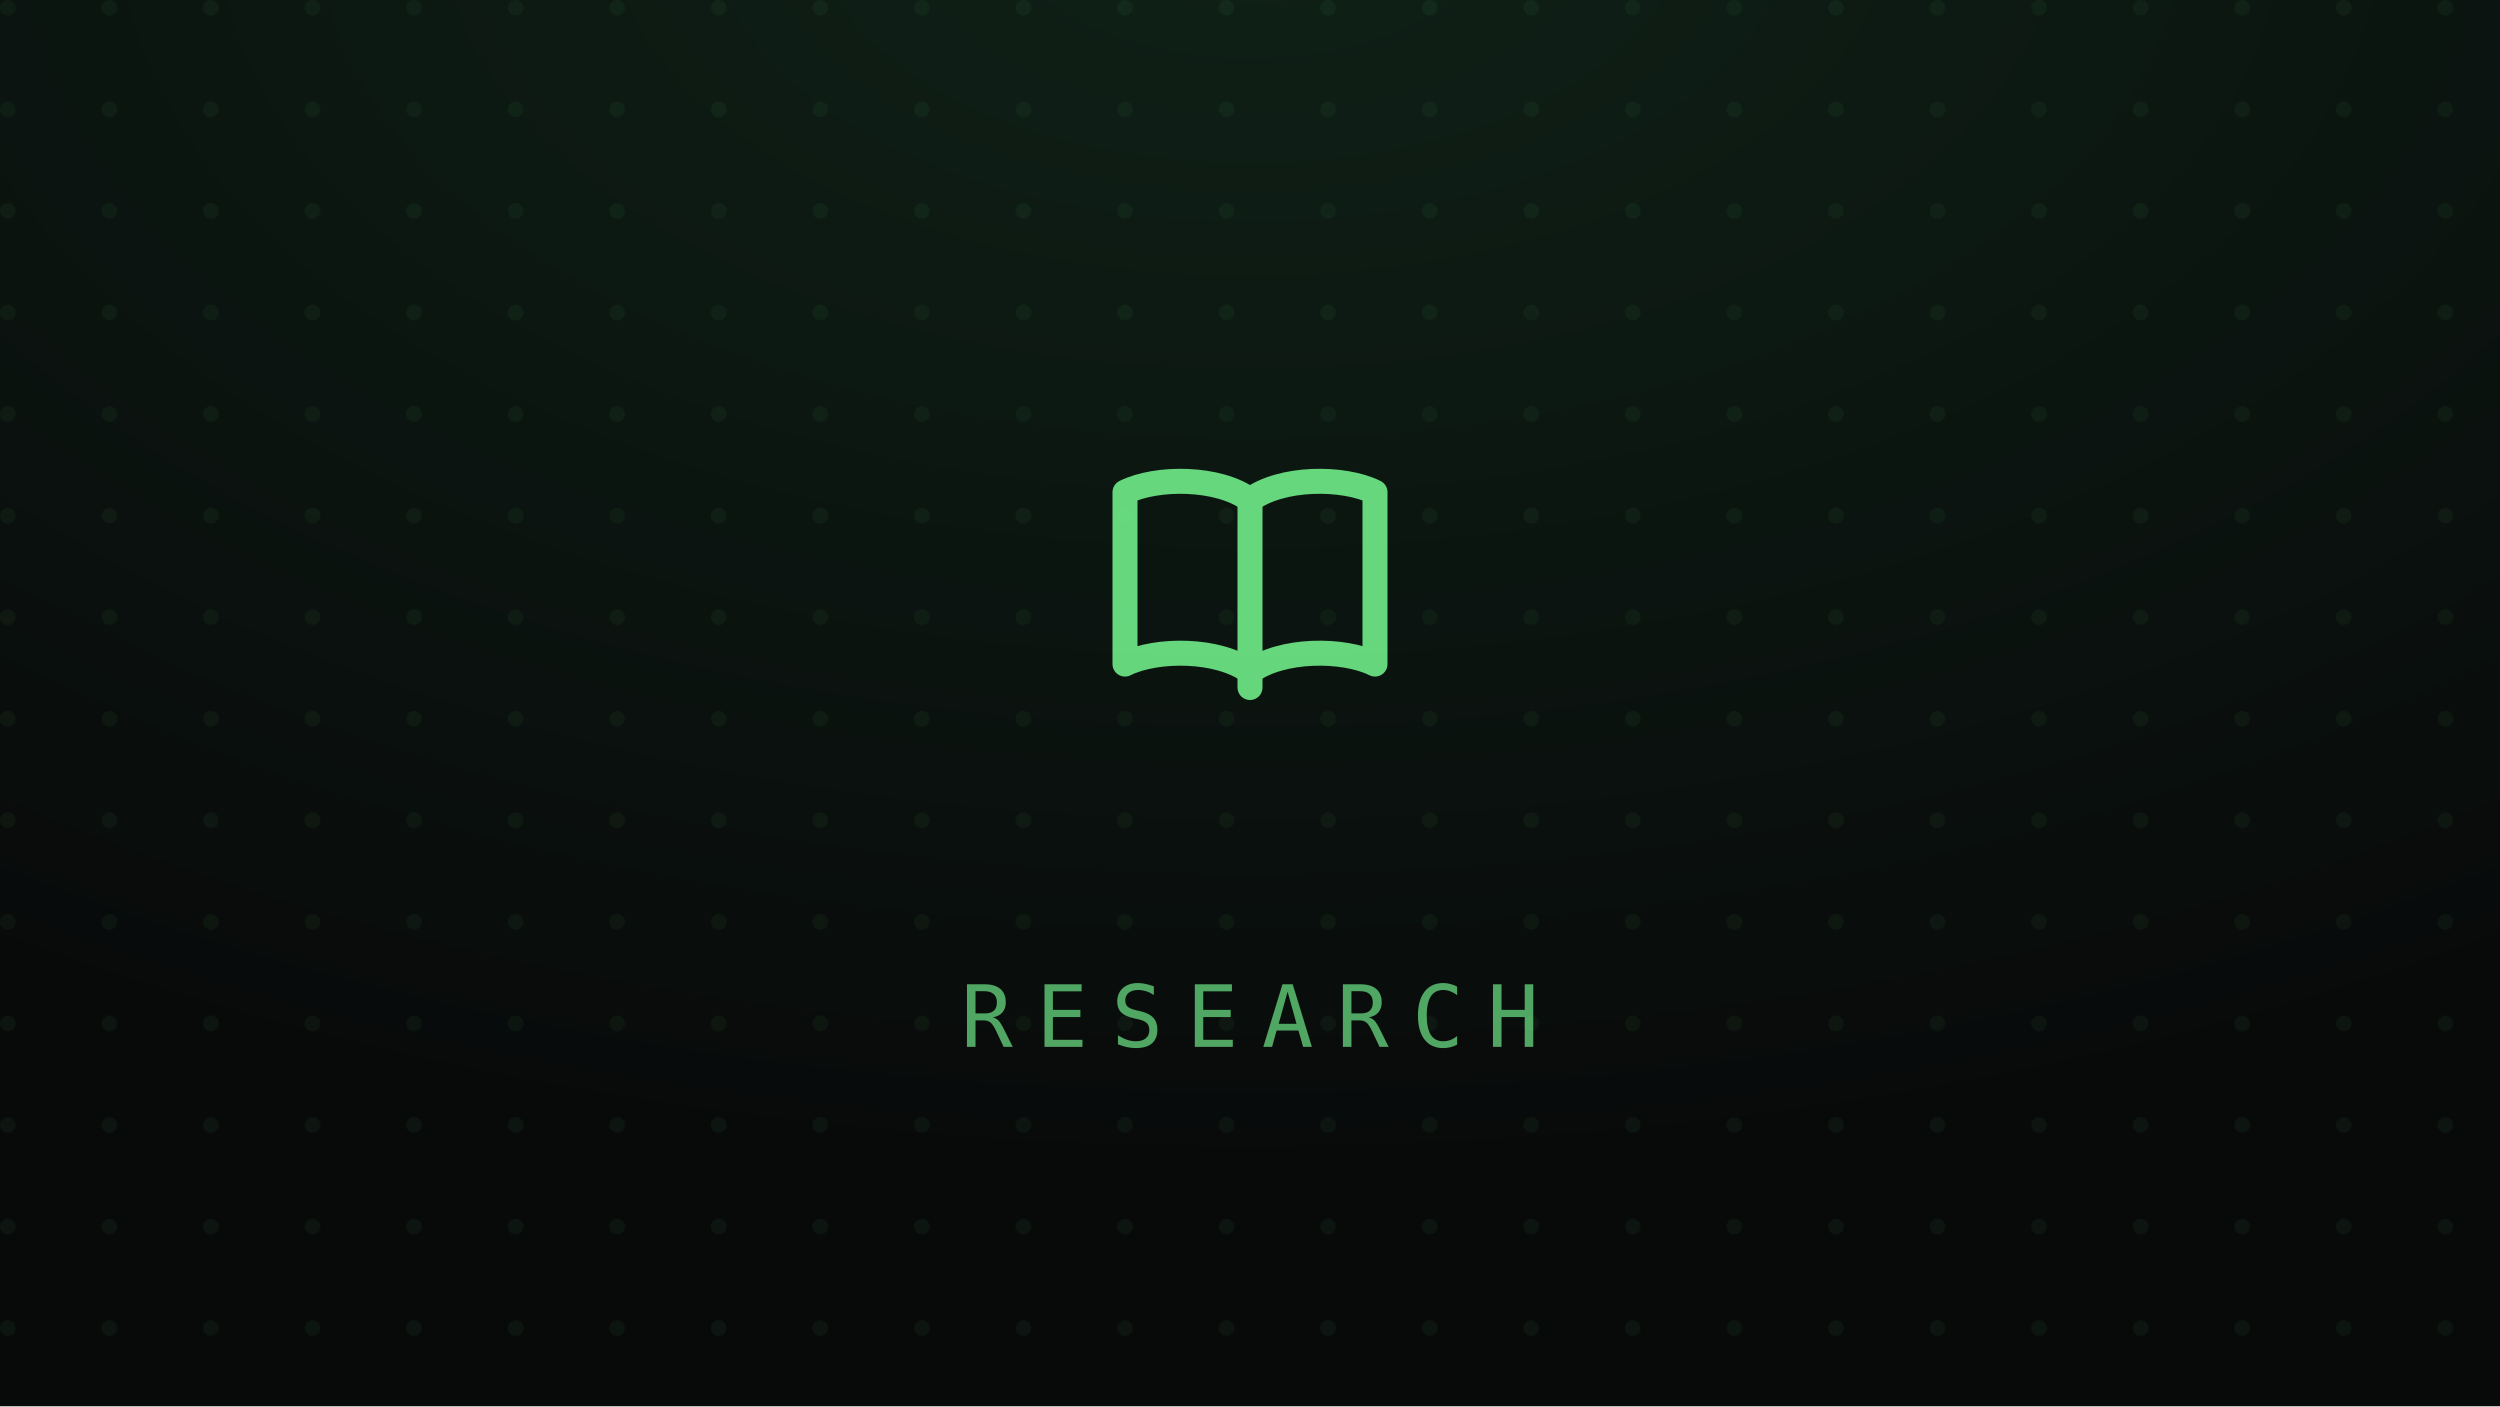
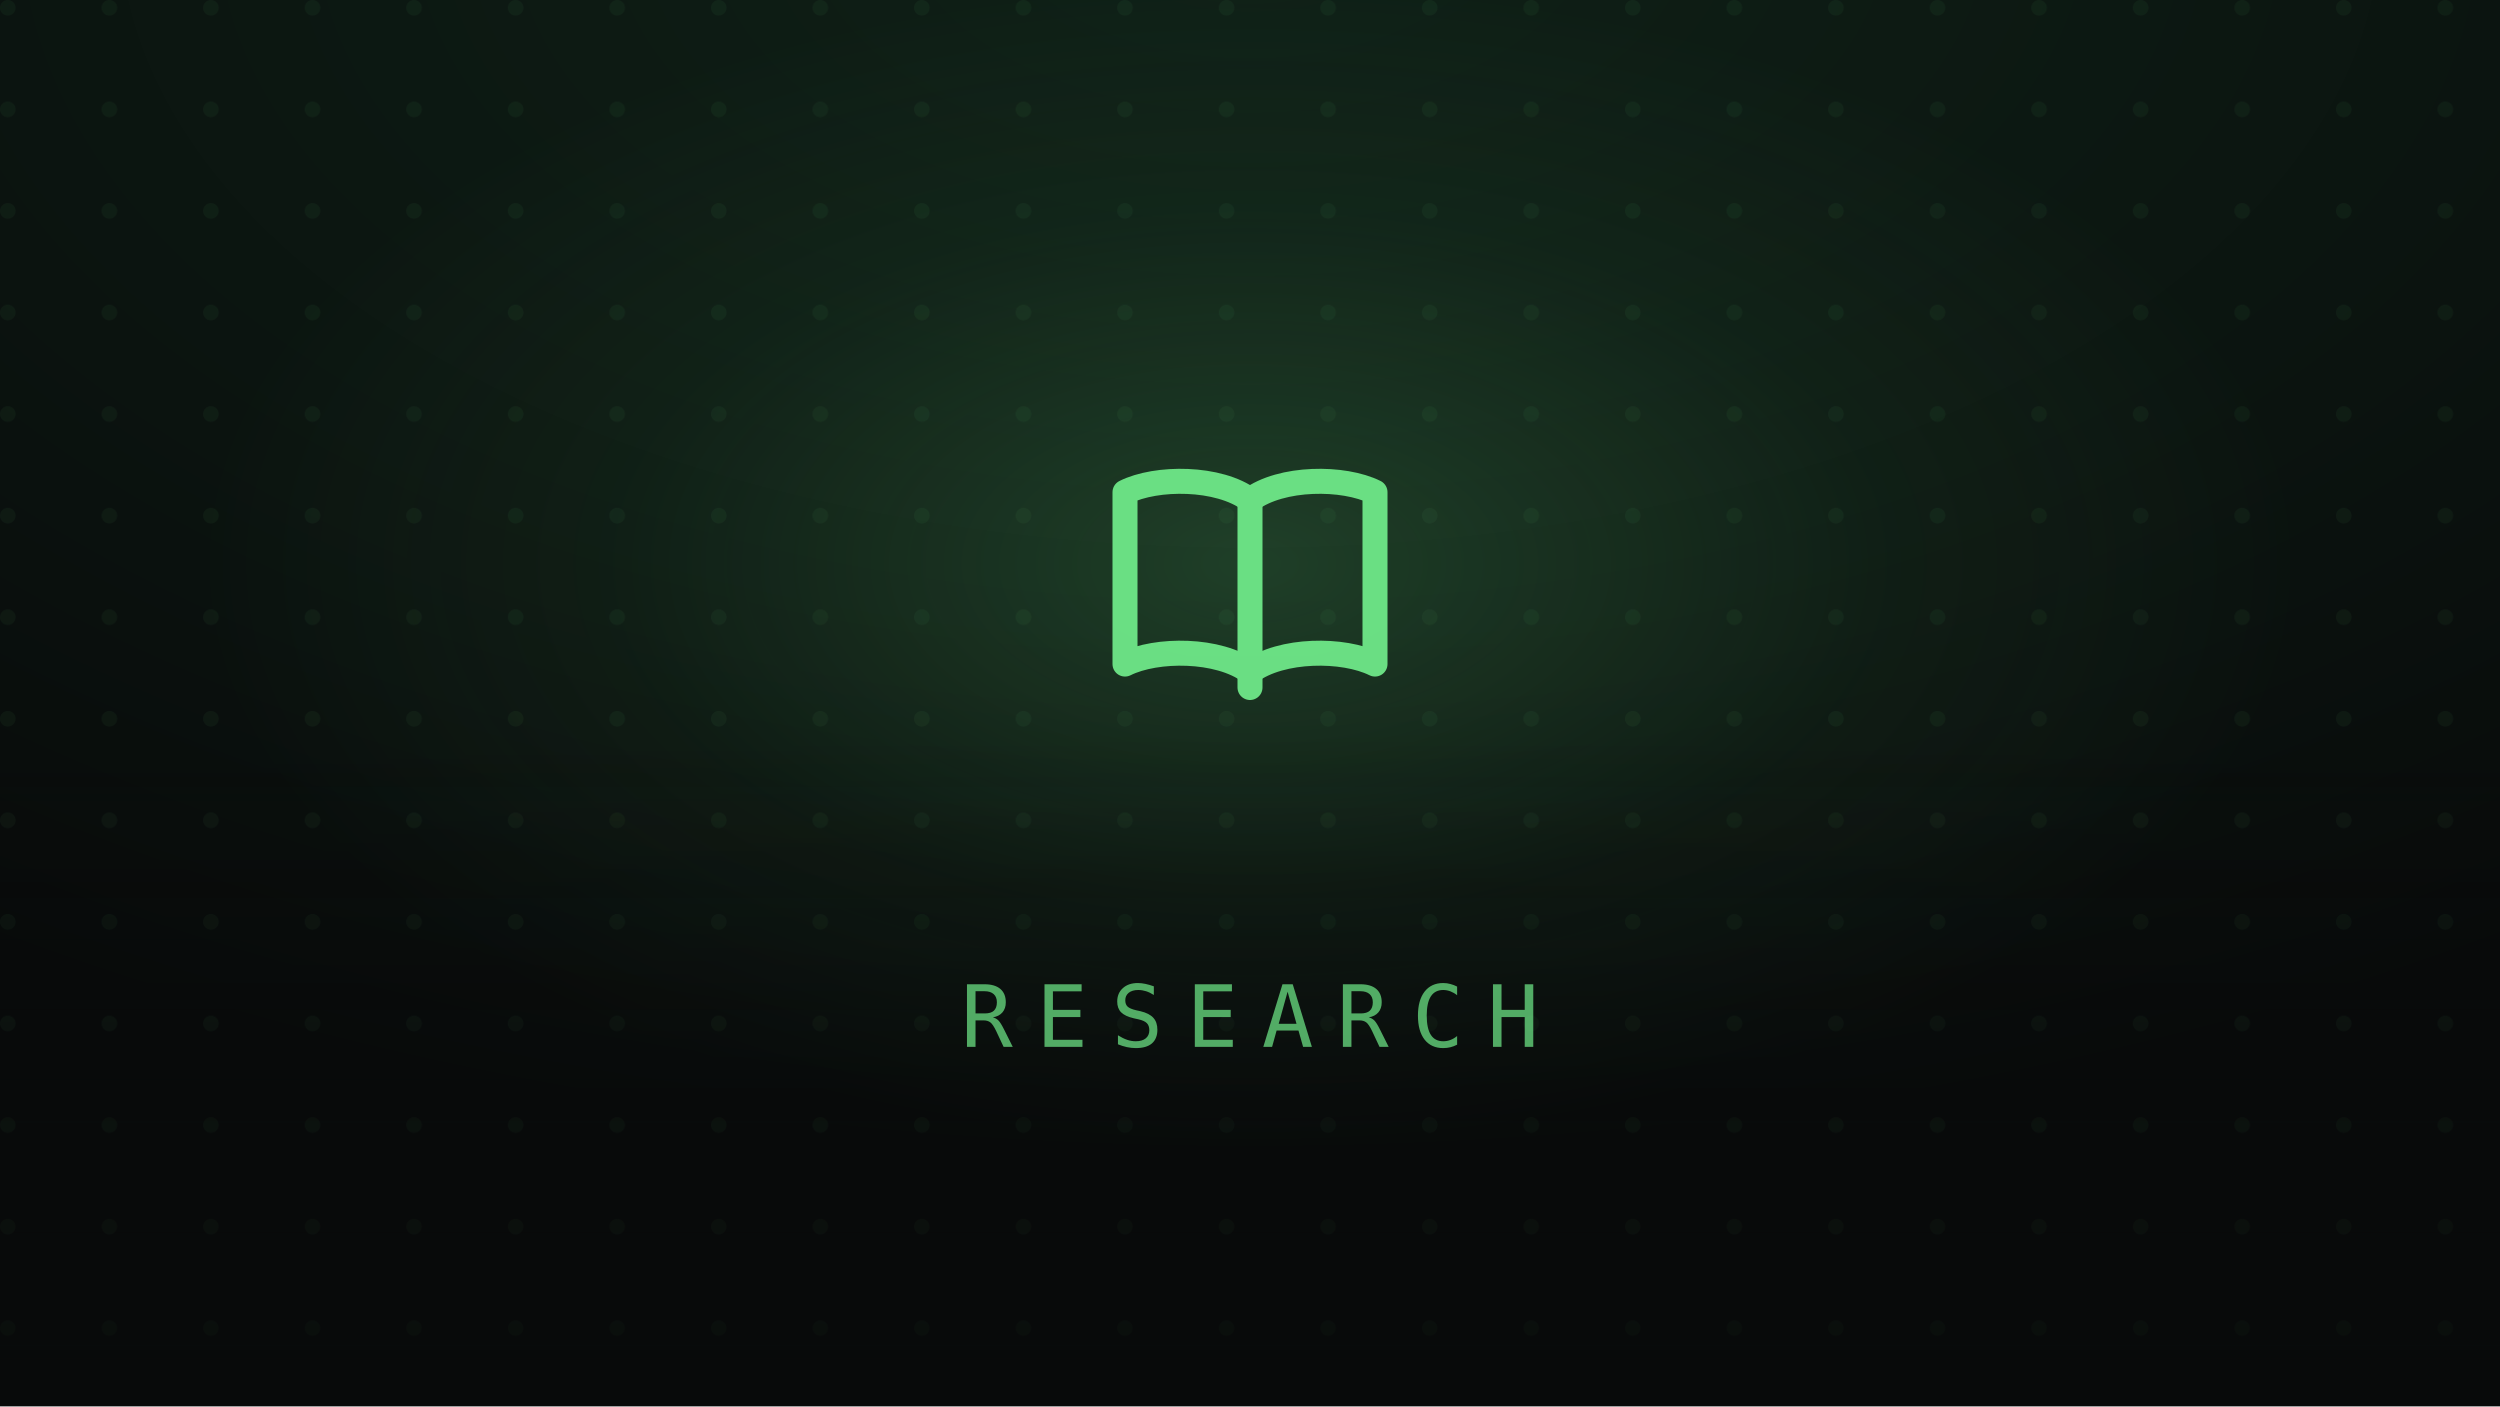
<svg xmlns="http://www.w3.org/2000/svg" viewBox="0 0 320 180" width="100%" height="100%" preserveAspectRatio="xMidYMid slice" role="img" aria-label="Research placeholder">
  <defs>
    <radialGradient id="cg-research1" cx="50%" cy="-6%" r="115%">
      <stop offset="0%" stop-color="#0f2117" />
      <stop offset="78%" stop-color="#080a0a" />
    </radialGradient>
+     <radialGradient id="cgl-research1" cx="50%" cy="40%" r="42%">
+       <stop offset="0%" stop-color="#6ee787" stop-opacity="0.20" />
+       <stop offset="60%" stop-color="#6ee787" stop-opacity="0.05" />
+       <stop offset="100%" stop-color="#6ee787" stop-opacity="0" />
+     </radialGradient>
+     <linearGradient id="cgr-research1" x1="0" y1="0" x2="0" y2="1">
+       <stop offset="52%" stop-color="#080a0a" stop-opacity="0" />
+       <stop offset="100%" stop-color="#080a0a" stop-opacity="0.6" />
+     </linearGradient>
    <pattern id="cd-research1" width="13" height="13" patternUnits="userSpaceOnUse">
      <circle cx="1" cy="1" r="1" fill="#6ee787" opacity="0.05" />
    </pattern>
  </defs>
  <rect width="320" height="180" fill="url(#cg-research1)" />
  <rect width="320" height="180" fill="url(#cd-research1)" />
-   <g transform="translate(136 50) scale(2)" fill="none" stroke="#6ee787" stroke-width="1.6" stroke-linecap="round" stroke-linejoin="round" opacity="0.92">
+   <rect width="320" height="180" fill="url(#cgl-research1)" />
+   <g transform="translate(136 50) scale(2)" fill="none" stroke="#6ee787" stroke-width="1.6" stroke-linecap="round" stroke-linejoin="round" opacity="0.95">
    <path d="M12 7v12" />
    <path d="M12 7C10 5.5 6 5.5 4 6.5v11c2-1 6-1 8 .5" />
    <path d="M12 7c2-1.5 6-1.5 8-.5v11c-2-1-6-1-8 .5" />
  </g>
-   <text x="160" y="134" text-anchor="middle" font-family="ui-monospace, SFMono-Regular, Menlo, monospace" font-size="11" letter-spacing="3" fill="#6ee787" opacity="0.7">RESEARCH</text>
+   <rect width="320" height="180" fill="url(#cgr-research1)" />
+   <text x="160" y="134" text-anchor="middle" font-family="ui-monospace, SFMono-Regular, Menlo, monospace" font-size="11" letter-spacing="3" fill="#6ee787" opacity="0.72">RESEARCH</text>
</svg>
